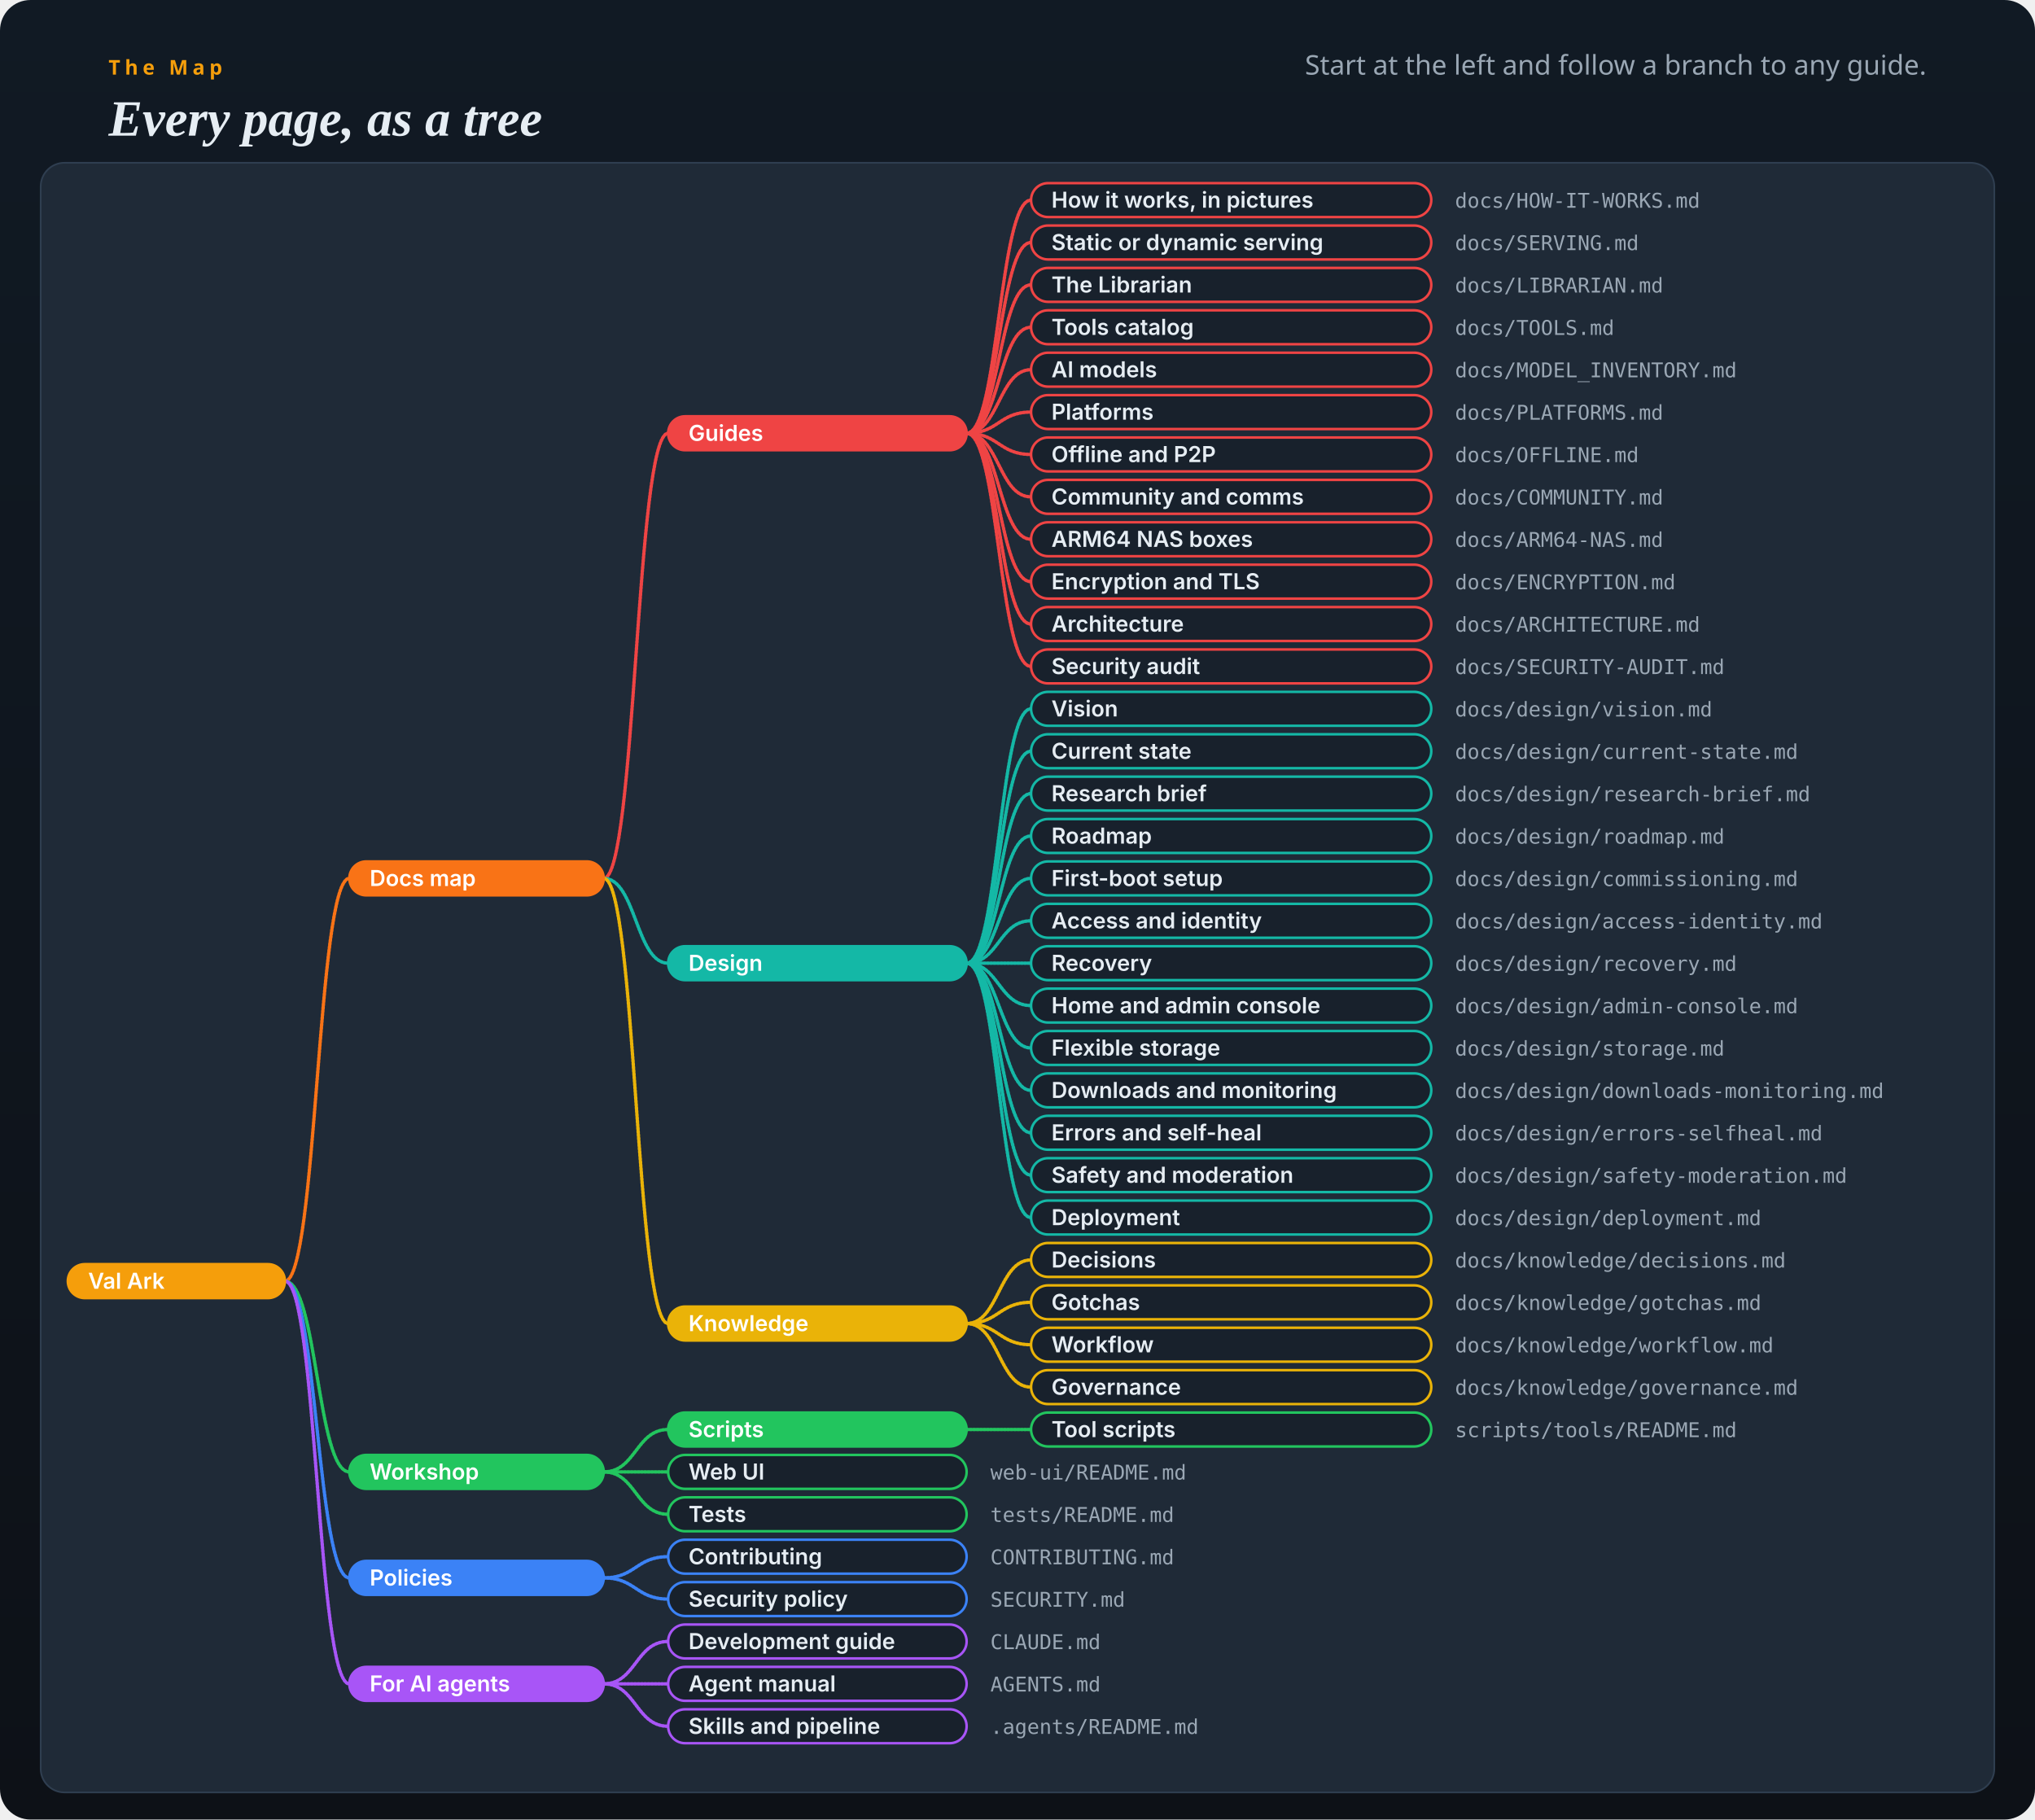
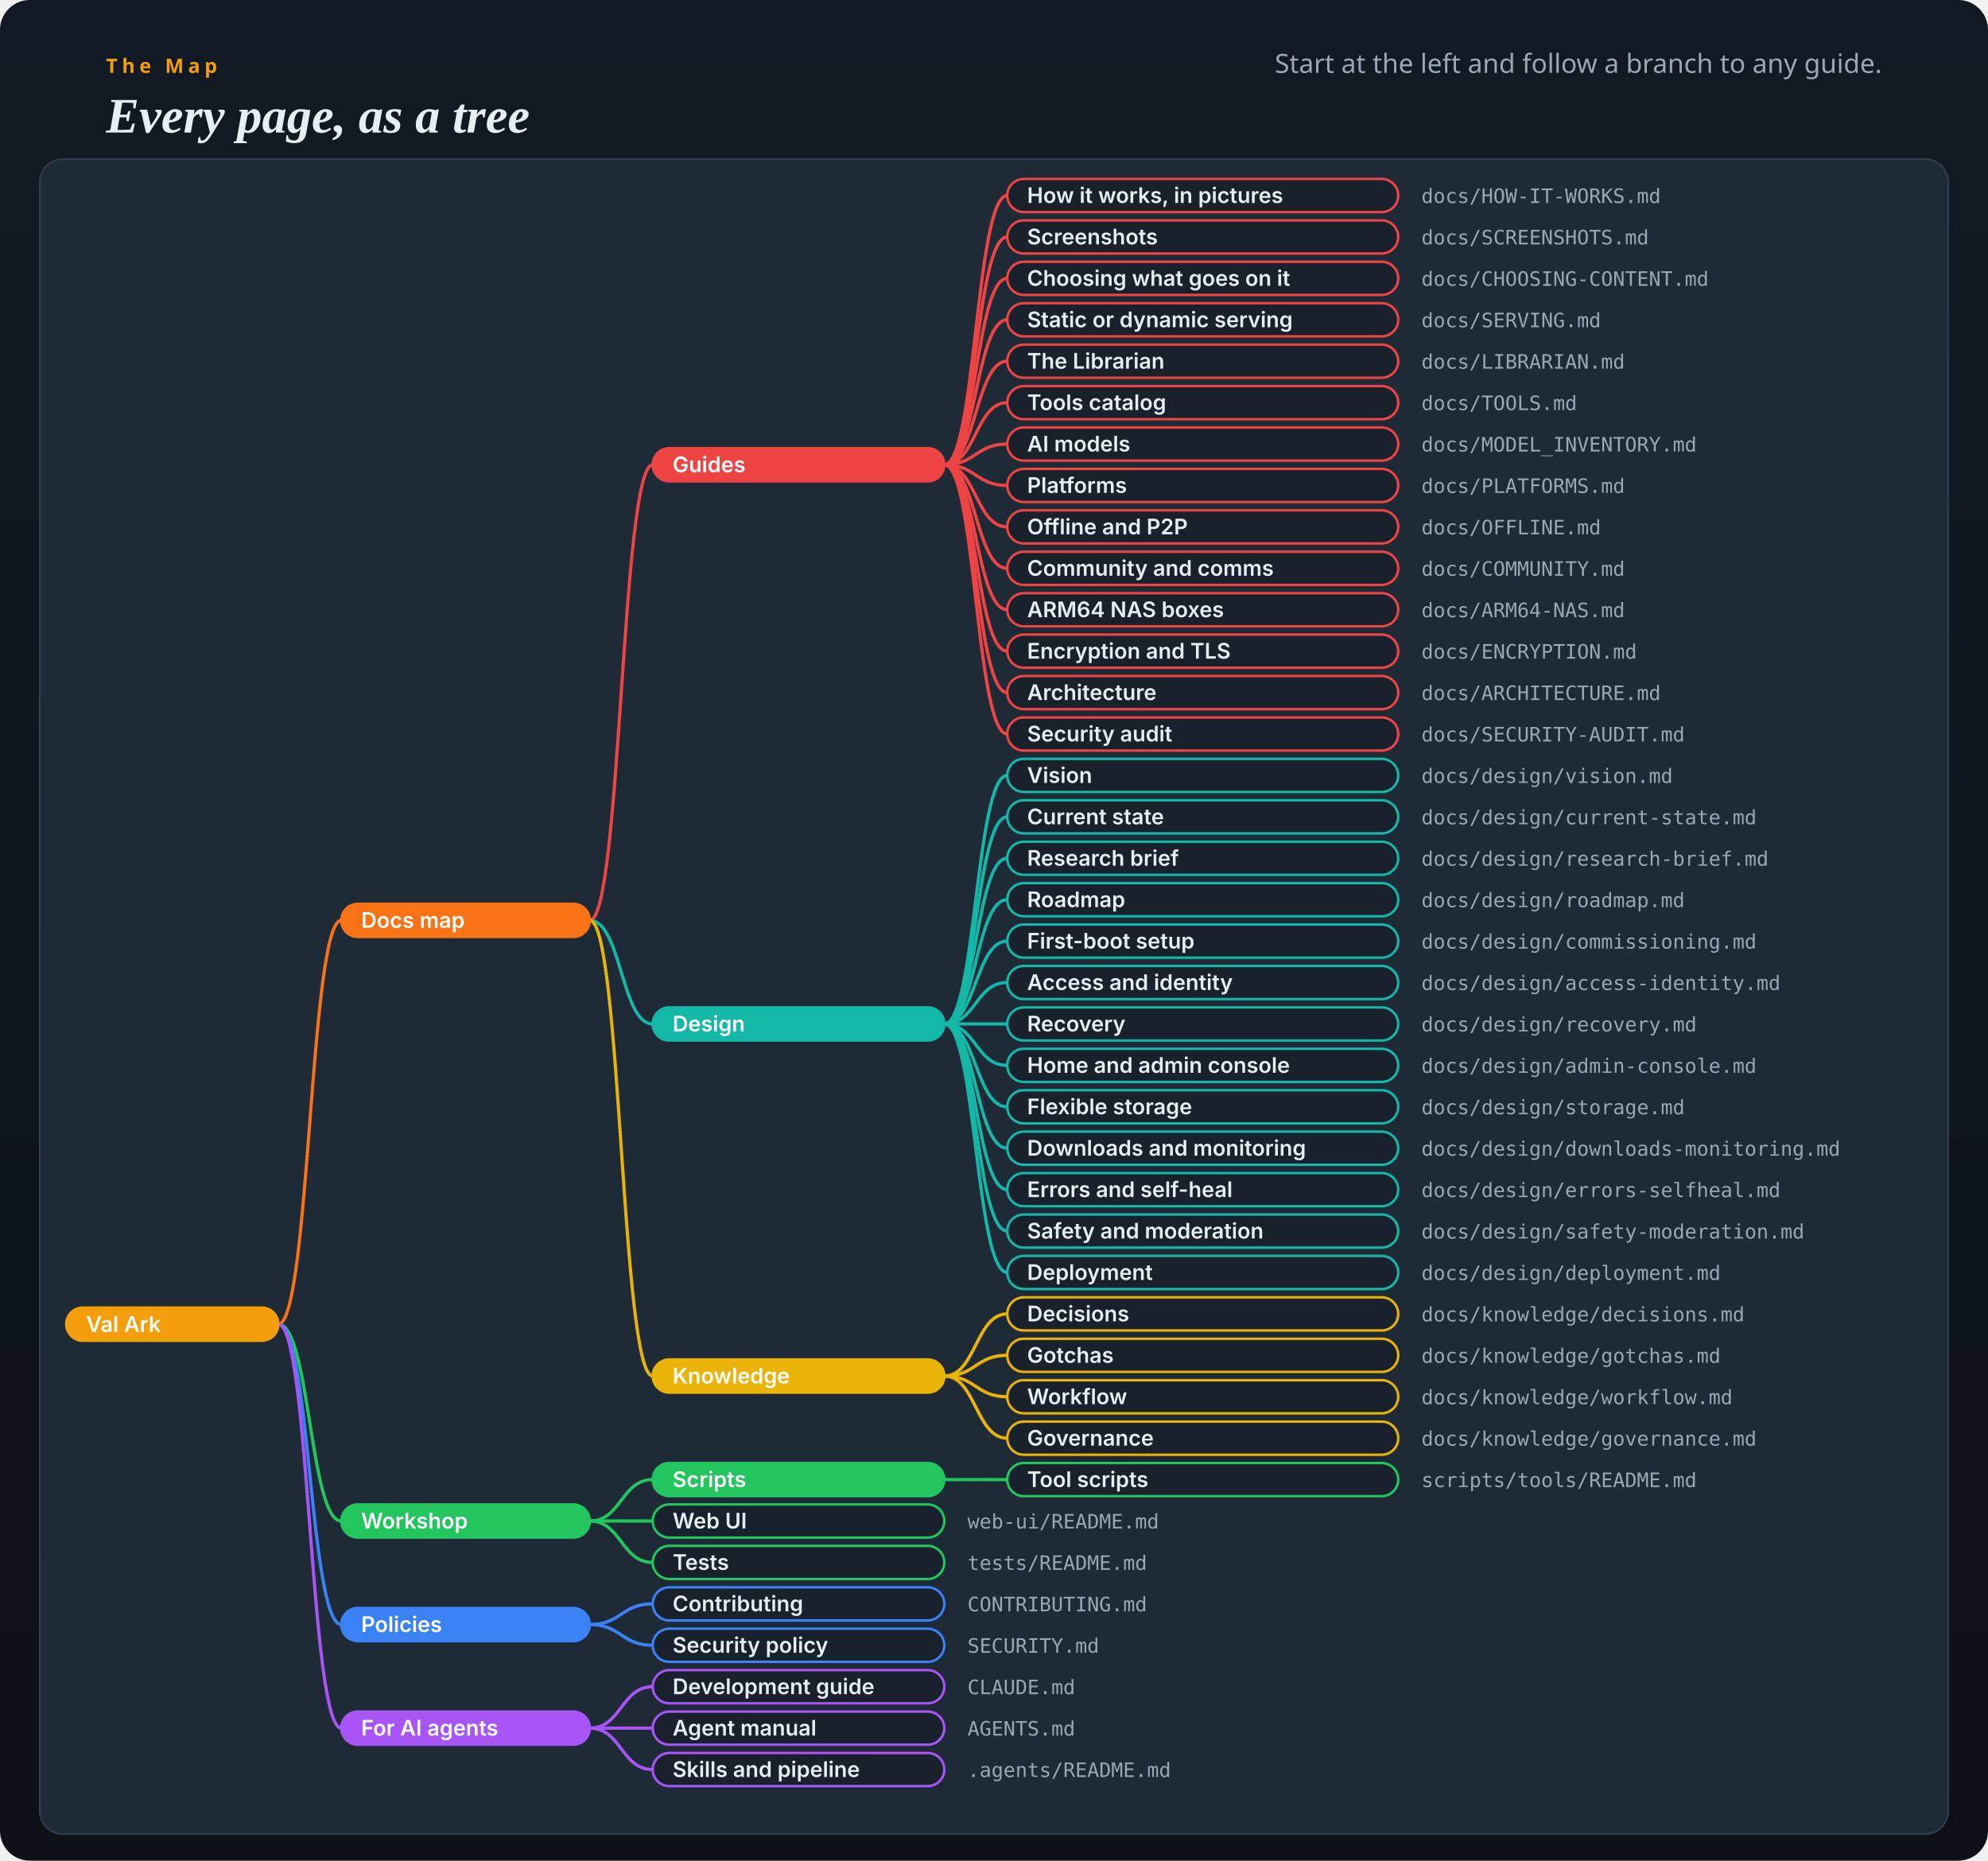
- <svg xmlns="http://www.w3.org/2000/svg" viewBox="0 0 1200 1073" width="1200" height="1073" role="img" aria-label="Val Ark: every page, as a tree">
+ <svg xmlns="http://www.w3.org/2000/svg" viewBox="0 0 1200 1123" width="1200" height="1123" role="img" aria-label="Val Ark: every page, as a tree">
  <defs>
    <linearGradient id="bg" x1="0" y1="0" x2="0" y2="1">
      <stop offset="0" stop-color="#111a24" />
      <stop offset="1" stop-color="#0d1117" />
    </linearGradient>
  </defs>
  <style>
.nd{font:600 13px system-ui,-apple-system,'Segoe UI',sans-serif;fill:#e6edf3}
.pa{font:12px ui-monospace,SFMono-Regular,Menlo,monospace;fill:#9aa7b4}
.ch{font:700 12px system-ui,sans-serif;letter-spacing:.22em;fill:#f59e0b;text-transform:uppercase}
.tt{font:italic 600 30px Georgia,'Times New Roman',serif;fill:#e6edf3}
.st{font:16px system-ui,sans-serif;fill:#9aa7b4}
.br{fill:none;stroke-width:2;stroke-linecap:round;stroke-dasharray:1;animation:draw 0.7s ease-out both}
.pop{transform-box:fill-box;transform-origin:0 50%;animation:pop .55s cubic-bezier(.3,1.4,.5,1) both}
@keyframes draw{from{stroke-dashoffset:1}to{stroke-dashoffset:0}}
@keyframes pop{from{transform:scaleX(.05);opacity:0}to{transform:none;opacity:1}}
@media (prefers-reduced-motion:reduce){*{animation:none!important}}
</style>
-   <rect width="1200" height="1073" rx="18" fill="url(#bg)" />
-   <rect x="24" y="96" width="1152" height="961" rx="14" fill="#1f2a37" stroke="#2f3e50" />
+   <rect width="1200" height="1123" rx="18" fill="url(#bg)" />
+   <rect x="24" y="96" width="1152" height="1011" rx="14" fill="#1f2a37" stroke="#2f3e50" />
  <text x="64" y="44" class="ch">The Map</text>
  <text x="64" y="80" class="tt">Every page, as a tree</text>
  <text x="1136" y="44" class="st" text-anchor="end">Start at the left and follow a branch to any guide.</text>
-   <path d="M570 255.5C589.0 255.5 589.0 118.0 608 118.0" pathLength="1" class="br" stroke="#ef4444" style="animation-delay:1.10s" />
-   <path d="M570 255.5C589.0 255.5 589.0 143.0 608 143.0" pathLength="1" class="br" stroke="#ef4444" style="animation-delay:1.10s" />
-   <path d="M570 255.5C589.0 255.5 589.0 168.0 608 168.0" pathLength="1" class="br" stroke="#ef4444" style="animation-delay:1.10s" />
-   <path d="M570 255.5C589.0 255.5 589.0 193.0 608 193.0" pathLength="1" class="br" stroke="#ef4444" style="animation-delay:1.10s" />
-   <path d="M570 255.5C589.0 255.5 589.0 218.0 608 218.0" pathLength="1" class="br" stroke="#ef4444" style="animation-delay:1.10s" />
-   <path d="M570 255.5C589.0 255.5 589.0 243.0 608 243.0" pathLength="1" class="br" stroke="#ef4444" style="animation-delay:1.10s" />
-   <path d="M570 255.5C589.0 255.5 589.0 268.0 608 268.0" pathLength="1" class="br" stroke="#ef4444" style="animation-delay:1.10s" />
-   <path d="M570 255.5C589.0 255.5 589.0 293.0 608 293.0" pathLength="1" class="br" stroke="#ef4444" style="animation-delay:1.10s" />
-   <path d="M570 255.5C589.0 255.5 589.0 318.0 608 318.0" pathLength="1" class="br" stroke="#ef4444" style="animation-delay:1.10s" />
-   <path d="M570 255.5C589.0 255.5 589.0 343.0 608 343.0" pathLength="1" class="br" stroke="#ef4444" style="animation-delay:1.10s" />
-   <path d="M570 255.5C589.0 255.5 589.0 368.0 608 368.0" pathLength="1" class="br" stroke="#ef4444" style="animation-delay:1.10s" />
-   <path d="M570 255.5C589.0 255.5 589.0 393.0 608 393.0" pathLength="1" class="br" stroke="#ef4444" style="animation-delay:1.10s" />
-   <path d="M570 568.0C589.0 568.0 589.0 418.0 608 418.0" pathLength="1" class="br" stroke="#14b8a6" style="animation-delay:1.10s" />
-   <path d="M570 568.0C589.0 568.0 589.0 443.0 608 443.0" pathLength="1" class="br" stroke="#14b8a6" style="animation-delay:1.10s" />
-   <path d="M570 568.0C589.0 568.0 589.0 468.0 608 468.0" pathLength="1" class="br" stroke="#14b8a6" style="animation-delay:1.10s" />
-   <path d="M570 568.0C589.0 568.0 589.0 493.0 608 493.0" pathLength="1" class="br" stroke="#14b8a6" style="animation-delay:1.10s" />
-   <path d="M570 568.0C589.0 568.0 589.0 518.0 608 518.0" pathLength="1" class="br" stroke="#14b8a6" style="animation-delay:1.10s" />
-   <path d="M570 568.0C589.0 568.0 589.0 543.0 608 543.0" pathLength="1" class="br" stroke="#14b8a6" style="animation-delay:1.10s" />
-   <path d="M570 568.0C589.0 568.0 589.0 568.0 608 568.0" pathLength="1" class="br" stroke="#14b8a6" style="animation-delay:1.10s" />
-   <path d="M570 568.0C589.0 568.0 589.0 593.0 608 593.0" pathLength="1" class="br" stroke="#14b8a6" style="animation-delay:1.10s" />
-   <path d="M570 568.0C589.0 568.0 589.0 618.0 608 618.0" pathLength="1" class="br" stroke="#14b8a6" style="animation-delay:1.10s" />
-   <path d="M570 568.0C589.0 568.0 589.0 643.0 608 643.0" pathLength="1" class="br" stroke="#14b8a6" style="animation-delay:1.10s" />
-   <path d="M570 568.0C589.0 568.0 589.0 668.0 608 668.0" pathLength="1" class="br" stroke="#14b8a6" style="animation-delay:1.10s" />
-   <path d="M570 568.0C589.0 568.0 589.0 693.0 608 693.0" pathLength="1" class="br" stroke="#14b8a6" style="animation-delay:1.10s" />
-   <path d="M570 568.0C589.0 568.0 589.0 718.0 608 718.0" pathLength="1" class="br" stroke="#14b8a6" style="animation-delay:1.10s" />
-   <path d="M570 780.5C589.0 780.5 589.0 743.0 608 743.0" pathLength="1" class="br" stroke="#eab308" style="animation-delay:1.10s" />
-   <path d="M570 780.5C589.0 780.5 589.0 768.0 608 768.0" pathLength="1" class="br" stroke="#eab308" style="animation-delay:1.10s" />
-   <path d="M570 780.5C589.0 780.5 589.0 793.0 608 793.0" pathLength="1" class="br" stroke="#eab308" style="animation-delay:1.10s" />
-   <path d="M570 780.5C589.0 780.5 589.0 818.0 608 818.0" pathLength="1" class="br" stroke="#eab308" style="animation-delay:1.10s" />
-   <path d="M356 518.0C375.0 518.0 375.0 255.5 394 255.5" pathLength="1" class="br" stroke="#ef4444" style="animation-delay:0.65s" />
-   <path d="M356 518.0C375.0 518.0 375.0 568.0 394 568.0" pathLength="1" class="br" stroke="#14b8a6" style="animation-delay:0.65s" />
-   <path d="M356 518.0C375.0 518.0 375.0 780.5 394 780.5" pathLength="1" class="br" stroke="#eab308" style="animation-delay:0.65s" />
-   <path d="M570 843.0C589.0 843.0 589.0 843.0 608 843.0" pathLength="1" class="br" stroke="#22c55e" style="animation-delay:1.10s" />
-   <path d="M356 868.0C375.0 868.0 375.0 843.0 394 843.0" pathLength="1" class="br" stroke="#22c55e" style="animation-delay:0.65s" />
-   <path d="M356 868.0C375.0 868.0 375.0 868.0 394 868.0" pathLength="1" class="br" stroke="#22c55e" style="animation-delay:0.65s" />
-   <path d="M356 868.0C375.0 868.0 375.0 893.0 394 893.0" pathLength="1" class="br" stroke="#22c55e" style="animation-delay:0.65s" />
-   <path d="M356 930.5C375.0 930.5 375.0 918.0 394 918.0" pathLength="1" class="br" stroke="#3b82f6" style="animation-delay:0.65s" />
-   <path d="M356 930.5C375.0 930.5 375.0 943.0 394 943.0" pathLength="1" class="br" stroke="#3b82f6" style="animation-delay:0.65s" />
-   <path d="M356 993.0C375.0 993.0 375.0 968.0 394 968.0" pathLength="1" class="br" stroke="#a855f7" style="animation-delay:0.65s" />
-   <path d="M356 993.0C375.0 993.0 375.0 993.0 394 993.0" pathLength="1" class="br" stroke="#a855f7" style="animation-delay:0.65s" />
-   <path d="M356 993.0C375.0 993.0 375.0 1018.0 394 1018.0" pathLength="1" class="br" stroke="#a855f7" style="animation-delay:0.65s" />
-   <path d="M168 755.5C187.0 755.5 187.0 518.0 206 518.0" pathLength="1" class="br" stroke="#f97316" style="animation-delay:0.20s" />
-   <path d="M168 755.5C187.0 755.5 187.0 868.0 206 868.0" pathLength="1" class="br" stroke="#22c55e" style="animation-delay:0.20s" />
-   <path d="M168 755.5C187.0 755.5 187.0 930.5 206 930.5" pathLength="1" class="br" stroke="#3b82f6" style="animation-delay:0.20s" />
-   <path d="M168 755.5C187.0 755.5 187.0 993.0 206 993.0" pathLength="1" class="br" stroke="#a855f7" style="animation-delay:0.20s" />
+   <path d="M570 280.5C589.0 280.5 589.0 118.0 608 118.0" pathLength="1" class="br" stroke="#ef4444" style="animation-delay:1.10s" />
+   <path d="M570 280.5C589.0 280.5 589.0 143.0 608 143.0" pathLength="1" class="br" stroke="#ef4444" style="animation-delay:1.10s" />
+   <path d="M570 280.5C589.0 280.5 589.0 168.0 608 168.0" pathLength="1" class="br" stroke="#ef4444" style="animation-delay:1.10s" />
+   <path d="M570 280.5C589.0 280.5 589.0 193.0 608 193.0" pathLength="1" class="br" stroke="#ef4444" style="animation-delay:1.10s" />
+   <path d="M570 280.5C589.0 280.5 589.0 218.0 608 218.0" pathLength="1" class="br" stroke="#ef4444" style="animation-delay:1.10s" />
+   <path d="M570 280.5C589.0 280.5 589.0 243.0 608 243.0" pathLength="1" class="br" stroke="#ef4444" style="animation-delay:1.10s" />
+   <path d="M570 280.5C589.0 280.5 589.0 268.0 608 268.0" pathLength="1" class="br" stroke="#ef4444" style="animation-delay:1.10s" />
+   <path d="M570 280.5C589.0 280.5 589.0 293.0 608 293.0" pathLength="1" class="br" stroke="#ef4444" style="animation-delay:1.10s" />
+   <path d="M570 280.5C589.0 280.5 589.0 318.0 608 318.0" pathLength="1" class="br" stroke="#ef4444" style="animation-delay:1.10s" />
+   <path d="M570 280.5C589.0 280.5 589.0 343.0 608 343.0" pathLength="1" class="br" stroke="#ef4444" style="animation-delay:1.10s" />
+   <path d="M570 280.5C589.0 280.5 589.0 368.0 608 368.0" pathLength="1" class="br" stroke="#ef4444" style="animation-delay:1.10s" />
+   <path d="M570 280.5C589.0 280.5 589.0 393.0 608 393.0" pathLength="1" class="br" stroke="#ef4444" style="animation-delay:1.10s" />
+   <path d="M570 280.5C589.0 280.5 589.0 418.0 608 418.0" pathLength="1" class="br" stroke="#ef4444" style="animation-delay:1.10s" />
+   <path d="M570 280.5C589.0 280.5 589.0 443.0 608 443.0" pathLength="1" class="br" stroke="#ef4444" style="animation-delay:1.10s" />
+   <path d="M570 618.0C589.0 618.0 589.0 468.0 608 468.0" pathLength="1" class="br" stroke="#14b8a6" style="animation-delay:1.10s" />
+   <path d="M570 618.0C589.0 618.0 589.0 493.0 608 493.0" pathLength="1" class="br" stroke="#14b8a6" style="animation-delay:1.10s" />
+   <path d="M570 618.0C589.0 618.0 589.0 518.0 608 518.0" pathLength="1" class="br" stroke="#14b8a6" style="animation-delay:1.10s" />
+   <path d="M570 618.0C589.0 618.0 589.0 543.0 608 543.0" pathLength="1" class="br" stroke="#14b8a6" style="animation-delay:1.10s" />
+   <path d="M570 618.0C589.0 618.0 589.0 568.0 608 568.0" pathLength="1" class="br" stroke="#14b8a6" style="animation-delay:1.10s" />
+   <path d="M570 618.0C589.0 618.0 589.0 593.0 608 593.0" pathLength="1" class="br" stroke="#14b8a6" style="animation-delay:1.10s" />
+   <path d="M570 618.0C589.0 618.0 589.0 618.0 608 618.0" pathLength="1" class="br" stroke="#14b8a6" style="animation-delay:1.10s" />
+   <path d="M570 618.0C589.0 618.0 589.0 643.0 608 643.0" pathLength="1" class="br" stroke="#14b8a6" style="animation-delay:1.10s" />
+   <path d="M570 618.0C589.0 618.0 589.0 668.0 608 668.0" pathLength="1" class="br" stroke="#14b8a6" style="animation-delay:1.10s" />
+   <path d="M570 618.0C589.0 618.0 589.0 693.0 608 693.0" pathLength="1" class="br" stroke="#14b8a6" style="animation-delay:1.10s" />
+   <path d="M570 618.0C589.0 618.0 589.0 718.0 608 718.0" pathLength="1" class="br" stroke="#14b8a6" style="animation-delay:1.10s" />
+   <path d="M570 618.0C589.0 618.0 589.0 743.0 608 743.0" pathLength="1" class="br" stroke="#14b8a6" style="animation-delay:1.10s" />
+   <path d="M570 618.0C589.0 618.0 589.0 768.0 608 768.0" pathLength="1" class="br" stroke="#14b8a6" style="animation-delay:1.10s" />
+   <path d="M570 830.5C589.0 830.5 589.0 793.0 608 793.0" pathLength="1" class="br" stroke="#eab308" style="animation-delay:1.10s" />
+   <path d="M570 830.5C589.0 830.5 589.0 818.0 608 818.0" pathLength="1" class="br" stroke="#eab308" style="animation-delay:1.10s" />
+   <path d="M570 830.5C589.0 830.5 589.0 843.0 608 843.0" pathLength="1" class="br" stroke="#eab308" style="animation-delay:1.10s" />
+   <path d="M570 830.5C589.0 830.5 589.0 868.0 608 868.0" pathLength="1" class="br" stroke="#eab308" style="animation-delay:1.10s" />
+   <path d="M356 555.5C375.0 555.5 375.0 280.5 394 280.5" pathLength="1" class="br" stroke="#ef4444" style="animation-delay:0.65s" />
+   <path d="M356 555.5C375.0 555.5 375.0 618.0 394 618.0" pathLength="1" class="br" stroke="#14b8a6" style="animation-delay:0.65s" />
+   <path d="M356 555.5C375.0 555.5 375.0 830.5 394 830.5" pathLength="1" class="br" stroke="#eab308" style="animation-delay:0.65s" />
+   <path d="M570 893.0C589.0 893.0 589.0 893.0 608 893.0" pathLength="1" class="br" stroke="#22c55e" style="animation-delay:1.10s" />
+   <path d="M356 918.0C375.0 918.0 375.0 893.0 394 893.0" pathLength="1" class="br" stroke="#22c55e" style="animation-delay:0.65s" />
+   <path d="M356 918.0C375.0 918.0 375.0 918.0 394 918.0" pathLength="1" class="br" stroke="#22c55e" style="animation-delay:0.65s" />
+   <path d="M356 918.0C375.0 918.0 375.0 943.0 394 943.0" pathLength="1" class="br" stroke="#22c55e" style="animation-delay:0.65s" />
+   <path d="M356 980.5C375.0 980.5 375.0 968.0 394 968.0" pathLength="1" class="br" stroke="#3b82f6" style="animation-delay:0.65s" />
+   <path d="M356 980.5C375.0 980.5 375.0 993.0 394 993.0" pathLength="1" class="br" stroke="#3b82f6" style="animation-delay:0.65s" />
+   <path d="M356 1043.0C375.0 1043.0 375.0 1018.0 394 1018.0" pathLength="1" class="br" stroke="#a855f7" style="animation-delay:0.65s" />
+   <path d="M356 1043.0C375.0 1043.0 375.0 1043.0 394 1043.0" pathLength="1" class="br" stroke="#a855f7" style="animation-delay:0.65s" />
+   <path d="M356 1043.0C375.0 1043.0 375.0 1068.0 394 1068.0" pathLength="1" class="br" stroke="#a855f7" style="animation-delay:0.65s" />
+   <path d="M168 799.2C187.0 799.2 187.0 555.5 206 555.5" pathLength="1" class="br" stroke="#f97316" style="animation-delay:0.20s" />
+   <path d="M168 799.2C187.0 799.2 187.0 918.0 206 918.0" pathLength="1" class="br" stroke="#22c55e" style="animation-delay:0.20s" />
+   <path d="M168 799.2C187.0 799.2 187.0 980.5 206 980.5" pathLength="1" class="br" stroke="#3b82f6" style="animation-delay:0.20s" />
+   <path d="M168 799.2C187.0 799.2 187.0 1043.0 206 1043.0" pathLength="1" class="br" stroke="#a855f7" style="animation-delay:0.20s" />
  <g class="pop" style="animation-delay:0.31s">
-     <rect x="40" y="745.5" width="128" height="20" rx="10" fill="#f59e0b" stroke="#f59e0b" stroke-width="1.5" />
-     <text x="52" y="760.0" class="nd" style="fill:#fff">Val Ark</text>
-   </g>
-   <g class="pop" style="animation-delay:0.69s">
-     <rect x="206" y="508.0" width="150" height="20" rx="10" fill="#f97316" stroke="#f97316" stroke-width="1.5" />
-     <text x="218" y="522.5" class="nd" style="fill:#fff">Docs map</text>
-   </g>
-   <g class="pop" style="animation-delay:0.79s">
-     <rect x="206" y="858.0" width="150" height="20" rx="10" fill="#22c55e" stroke="#22c55e" stroke-width="1.5" />
-     <text x="218" y="872.5" class="nd" style="fill:#fff">Workshop</text>
+     <rect x="40" y="789.2" width="128" height="20" rx="10" fill="#f59e0b" stroke="#f59e0b" stroke-width="1.5" />
+     <text x="52" y="803.8" class="nd" style="fill:#fff">Val Ark</text>
+   </g>
+   <g class="pop" style="animation-delay:0.70s">
+     <rect x="206" y="545.5" width="150" height="20" rx="10" fill="#f97316" stroke="#f97316" stroke-width="1.5" />
+     <text x="218" y="560.0" class="nd" style="fill:#fff">Docs map</text>
+   </g>
+   <g class="pop" style="animation-delay:0.80s">
+     <rect x="206" y="908.0" width="150" height="20" rx="10" fill="#22c55e" stroke="#22c55e" stroke-width="1.5" />
+     <text x="218" y="922.5" class="nd" style="fill:#fff">Workshop</text>
  </g>
  <g class="pop" style="animation-delay:0.81s">
-     <rect x="206" y="920.5" width="150" height="20" rx="10" fill="#3b82f6" stroke="#3b82f6" stroke-width="1.5" />
-     <text x="218" y="935.0" class="nd" style="fill:#fff">Policies</text>
+     <rect x="206" y="970.5" width="150" height="20" rx="10" fill="#3b82f6" stroke="#3b82f6" stroke-width="1.5" />
+     <text x="218" y="985.0" class="nd" style="fill:#fff">Policies</text>
  </g>
  <g class="pop" style="animation-delay:0.83s">
-     <rect x="206" y="983.0" width="150" height="20" rx="10" fill="#a855f7" stroke="#a855f7" stroke-width="1.5" />
-     <text x="218" y="997.5" class="nd" style="fill:#fff">For AI agents</text>
+     <rect x="206" y="1033.0" width="150" height="20" rx="10" fill="#a855f7" stroke="#a855f7" stroke-width="1.5" />
+     <text x="218" y="1047.5" class="nd" style="fill:#fff">For AI agents</text>
  </g>
  <g class="pop" style="animation-delay:1.07s">
-     <rect x="394" y="245.5" width="176" height="20" rx="10" fill="#ef4444" stroke="#ef4444" stroke-width="1.5" />
-     <text x="406" y="260.0" class="nd" style="fill:#fff">Guides</text>
-   </g>
-   <g class="pop" style="animation-delay:1.16s">
-     <rect x="394" y="558.0" width="176" height="20" rx="10" fill="#14b8a6" stroke="#14b8a6" stroke-width="1.5" />
-     <text x="406" y="572.5" class="nd" style="fill:#fff">Design</text>
+     <rect x="394" y="270.5" width="176" height="20" rx="10" fill="#ef4444" stroke="#ef4444" stroke-width="1.5" />
+     <text x="406" y="285.0" class="nd" style="fill:#fff">Guides</text>
+   </g>
+   <g class="pop" style="animation-delay:1.17s">
+     <rect x="394" y="608.0" width="176" height="20" rx="10" fill="#14b8a6" stroke="#14b8a6" stroke-width="1.5" />
+     <text x="406" y="622.5" class="nd" style="fill:#fff">Design</text>
  </g>
  <g class="pop" style="animation-delay:1.22s">
-     <rect x="394" y="770.5" width="176" height="20" rx="10" fill="#eab308" stroke="#eab308" stroke-width="1.5" />
-     <text x="406" y="785.0" class="nd" style="fill:#fff">Knowledge</text>
+     <rect x="394" y="820.5" width="176" height="20" rx="10" fill="#eab308" stroke="#eab308" stroke-width="1.5" />
+     <text x="406" y="835.0" class="nd" style="fill:#fff">Knowledge</text>
  </g>
  <g class="pop" style="animation-delay:1.24s">
-     <rect x="394" y="833.0" width="176" height="20" rx="10" fill="#22c55e" stroke="#22c55e" stroke-width="1.5" />
-     <text x="406" y="847.5" class="nd" style="fill:#fff">Scripts</text>
-   </g>
-   <g class="pop" style="animation-delay:1.24s">
-     <rect x="394" y="858.0" width="176" height="20" rx="10" fill="#18212c" stroke="#22c55e" stroke-width="1.5" />
-     <text x="406" y="872.5" class="nd" style="fill:#e6edf3">Web UI</text>
-     <text x="584" y="872.5" class="pa">web-ui/README.md</text>
+     <rect x="394" y="883.0" width="176" height="20" rx="10" fill="#22c55e" stroke="#22c55e" stroke-width="1.5" />
+     <text x="406" y="897.5" class="nd" style="fill:#fff">Scripts</text>
  </g>
  <g class="pop" style="animation-delay:1.25s">
-     <rect x="394" y="883.0" width="176" height="20" rx="10" fill="#18212c" stroke="#22c55e" stroke-width="1.5" />
-     <text x="406" y="897.5" class="nd" style="fill:#e6edf3">Tests</text>
-     <text x="584" y="897.5" class="pa">tests/README.md</text>
+     <rect x="394" y="908.0" width="176" height="20" rx="10" fill="#18212c" stroke="#22c55e" stroke-width="1.5" />
+     <text x="406" y="922.5" class="nd" style="fill:#e6edf3">Web UI</text>
+     <text x="584" y="922.5" class="pa">web-ui/README.md</text>
+   </g>
+   <g class="pop" style="animation-delay:1.25s">
+     <rect x="394" y="933.0" width="176" height="20" rx="10" fill="#18212c" stroke="#22c55e" stroke-width="1.5" />
+     <text x="406" y="947.5" class="nd" style="fill:#e6edf3">Tests</text>
+     <text x="584" y="947.5" class="pa">tests/README.md</text>
  </g>
  <g class="pop" style="animation-delay:1.26s">
-     <rect x="394" y="908.0" width="176" height="20" rx="10" fill="#18212c" stroke="#3b82f6" stroke-width="1.5" />
-     <text x="406" y="922.5" class="nd" style="fill:#e6edf3">Contributing</text>
-     <text x="584" y="922.5" class="pa">CONTRIBUTING.md</text>
-   </g>
-   <g class="pop" style="animation-delay:1.26s">
-     <rect x="394" y="933.0" width="176" height="20" rx="10" fill="#18212c" stroke="#3b82f6" stroke-width="1.5" />
-     <text x="406" y="947.5" class="nd" style="fill:#e6edf3">Security policy</text>
-     <text x="584" y="947.5" class="pa">SECURITY.md</text>
+     <rect x="394" y="958.0" width="176" height="20" rx="10" fill="#18212c" stroke="#3b82f6" stroke-width="1.5" />
+     <text x="406" y="972.5" class="nd" style="fill:#e6edf3">Contributing</text>
+     <text x="584" y="972.5" class="pa">CONTRIBUTING.md</text>
  </g>
  <g class="pop" style="animation-delay:1.27s">
-     <rect x="394" y="958.0" width="176" height="20" rx="10" fill="#18212c" stroke="#a855f7" stroke-width="1.5" />
-     <text x="406" y="972.5" class="nd" style="fill:#e6edf3">Development guide</text>
-     <text x="584" y="972.5" class="pa">CLAUDE.md</text>
+     <rect x="394" y="983.0" width="176" height="20" rx="10" fill="#18212c" stroke="#3b82f6" stroke-width="1.5" />
+     <text x="406" y="997.5" class="nd" style="fill:#e6edf3">Security policy</text>
+     <text x="584" y="997.5" class="pa">SECURITY.md</text>
+   </g>
+   <g class="pop" style="animation-delay:1.27s">
+     <rect x="394" y="1008.0" width="176" height="20" rx="10" fill="#18212c" stroke="#a855f7" stroke-width="1.5" />
+     <text x="406" y="1022.5" class="nd" style="fill:#e6edf3">Development guide</text>
+     <text x="584" y="1022.5" class="pa">CLAUDE.md</text>
  </g>
  <g class="pop" style="animation-delay:1.28s">
-     <rect x="394" y="983.0" width="176" height="20" rx="10" fill="#18212c" stroke="#a855f7" stroke-width="1.5" />
-     <text x="406" y="997.5" class="nd" style="fill:#e6edf3">Agent manual</text>
-     <text x="584" y="997.5" class="pa">AGENTS.md</text>
-   </g>
-   <g class="pop" style="animation-delay:1.28s">
-     <rect x="394" y="1008.0" width="176" height="20" rx="10" fill="#18212c" stroke="#a855f7" stroke-width="1.5" />
-     <text x="406" y="1022.5" class="nd" style="fill:#e6edf3">Skills and pipeline</text>
-     <text x="584" y="1022.5" class="pa">.agents/README.md</text>
+     <rect x="394" y="1033.0" width="176" height="20" rx="10" fill="#18212c" stroke="#a855f7" stroke-width="1.5" />
+     <text x="406" y="1047.5" class="nd" style="fill:#e6edf3">Agent manual</text>
+     <text x="584" y="1047.5" class="pa">AGENTS.md</text>
+   </g>
+   <g class="pop" style="animation-delay:1.29s">
+     <rect x="394" y="1058.0" width="176" height="20" rx="10" fill="#18212c" stroke="#a855f7" stroke-width="1.5" />
+     <text x="406" y="1072.5" class="nd" style="fill:#e6edf3">Skills and pipeline</text>
+     <text x="584" y="1072.5" class="pa">.agents/README.md</text>
  </g>
  <g class="pop" style="animation-delay:1.48s">
    <rect x="608" y="108.0" width="236" height="20" rx="10" fill="#18212c" stroke="#ef4444" stroke-width="1.5" />
    <text x="620" y="122.5" class="nd" style="fill:#e6edf3">How it works, in pictures</text>
    <text x="858" y="122.5" class="pa">docs/HOW-IT-WORKS.md</text>
  </g>
  <g class="pop" style="animation-delay:1.49s">
    <rect x="608" y="133.0" width="236" height="20" rx="10" fill="#18212c" stroke="#ef4444" stroke-width="1.5" />
-     <text x="620" y="147.5" class="nd" style="fill:#e6edf3">Static or dynamic serving</text>
-     <text x="858" y="147.5" class="pa">docs/SERVING.md</text>
-   </g>
-   <g class="pop" style="animation-delay:1.50s">
+     <text x="620" y="147.5" class="nd" style="fill:#e6edf3">Screenshots</text>
+     <text x="858" y="147.5" class="pa">docs/SCREENSHOTS.md</text>
+   </g>
+   <g class="pop" style="animation-delay:1.49s">
    <rect x="608" y="158.0" width="236" height="20" rx="10" fill="#18212c" stroke="#ef4444" stroke-width="1.5" />
-     <text x="620" y="172.5" class="nd" style="fill:#e6edf3">The Librarian</text>
-     <text x="858" y="172.5" class="pa">docs/LIBRARIAN.md</text>
+     <text x="620" y="172.5" class="nd" style="fill:#e6edf3">Choosing what goes on it</text>
+     <text x="858" y="172.5" class="pa">docs/CHOOSING-CONTENT.md</text>
  </g>
  <g class="pop" style="animation-delay:1.50s">
    <rect x="608" y="183.0" width="236" height="20" rx="10" fill="#18212c" stroke="#ef4444" stroke-width="1.5" />
-     <text x="620" y="197.5" class="nd" style="fill:#e6edf3">Tools catalog</text>
-     <text x="858" y="197.5" class="pa">docs/TOOLS.md</text>
+     <text x="620" y="197.5" class="nd" style="fill:#e6edf3">Static or dynamic serving</text>
+     <text x="858" y="197.5" class="pa">docs/SERVING.md</text>
  </g>
  <g class="pop" style="animation-delay:1.51s">
    <rect x="608" y="208.0" width="236" height="20" rx="10" fill="#18212c" stroke="#ef4444" stroke-width="1.5" />
-     <text x="620" y="222.5" class="nd" style="fill:#e6edf3">AI models</text>
-     <text x="858" y="222.5" class="pa">docs/MODEL_INVENTORY.md</text>
-   </g>
-   <g class="pop" style="animation-delay:1.52s">
+     <text x="620" y="222.5" class="nd" style="fill:#e6edf3">The Librarian</text>
+     <text x="858" y="222.5" class="pa">docs/LIBRARIAN.md</text>
+   </g>
+   <g class="pop" style="animation-delay:1.51s">
    <rect x="608" y="233.0" width="236" height="20" rx="10" fill="#18212c" stroke="#ef4444" stroke-width="1.5" />
-     <text x="620" y="247.5" class="nd" style="fill:#e6edf3">Platforms</text>
-     <text x="858" y="247.5" class="pa">docs/PLATFORMS.md</text>
+     <text x="620" y="247.5" class="nd" style="fill:#e6edf3">Tools catalog</text>
+     <text x="858" y="247.5" class="pa">docs/TOOLS.md</text>
  </g>
  <g class="pop" style="animation-delay:1.52s">
    <rect x="608" y="258.0" width="236" height="20" rx="10" fill="#18212c" stroke="#ef4444" stroke-width="1.5" />
-     <text x="620" y="272.5" class="nd" style="fill:#e6edf3">Offline and P2P</text>
-     <text x="858" y="272.5" class="pa">docs/OFFLINE.md</text>
+     <text x="620" y="272.5" class="nd" style="fill:#e6edf3">AI models</text>
+     <text x="858" y="272.5" class="pa">docs/MODEL_INVENTORY.md</text>
  </g>
  <g class="pop" style="animation-delay:1.53s">
    <rect x="608" y="283.0" width="236" height="20" rx="10" fill="#18212c" stroke="#ef4444" stroke-width="1.5" />
-     <text x="620" y="297.5" class="nd" style="fill:#e6edf3">Community and comms</text>
-     <text x="858" y="297.5" class="pa">docs/COMMUNITY.md</text>
+     <text x="620" y="297.5" class="nd" style="fill:#e6edf3">Platforms</text>
+     <text x="858" y="297.5" class="pa">docs/PLATFORMS.md</text>
+   </g>
+   <g class="pop" style="animation-delay:1.53s">
+     <rect x="608" y="308.0" width="236" height="20" rx="10" fill="#18212c" stroke="#ef4444" stroke-width="1.5" />
+     <text x="620" y="322.5" class="nd" style="fill:#e6edf3">Offline and P2P</text>
+     <text x="858" y="322.5" class="pa">docs/OFFLINE.md</text>
  </g>
  <g class="pop" style="animation-delay:1.54s">
-     <rect x="608" y="308.0" width="236" height="20" rx="10" fill="#18212c" stroke="#ef4444" stroke-width="1.5" />
-     <text x="620" y="322.5" class="nd" style="fill:#e6edf3">ARM64 NAS boxes</text>
-     <text x="858" y="322.5" class="pa">docs/ARM64-NAS.md</text>
-   </g>
-   <g class="pop" style="animation-delay:1.55s">
    <rect x="608" y="333.0" width="236" height="20" rx="10" fill="#18212c" stroke="#ef4444" stroke-width="1.5" />
-     <text x="620" y="347.5" class="nd" style="fill:#e6edf3">Encryption and TLS</text>
-     <text x="858" y="347.5" class="pa">docs/ENCRYPTION.md</text>
+     <text x="620" y="347.5" class="nd" style="fill:#e6edf3">Community and comms</text>
+     <text x="858" y="347.5" class="pa">docs/COMMUNITY.md</text>
  </g>
  <g class="pop" style="animation-delay:1.55s">
    <rect x="608" y="358.0" width="236" height="20" rx="10" fill="#18212c" stroke="#ef4444" stroke-width="1.5" />
-     <text x="620" y="372.5" class="nd" style="fill:#e6edf3">Architecture</text>
-     <text x="858" y="372.5" class="pa">docs/ARCHITECTURE.md</text>
+     <text x="620" y="372.5" class="nd" style="fill:#e6edf3">ARM64 NAS boxes</text>
+     <text x="858" y="372.5" class="pa">docs/ARM64-NAS.md</text>
+   </g>
+   <g class="pop" style="animation-delay:1.55s">
+     <rect x="608" y="383.0" width="236" height="20" rx="10" fill="#18212c" stroke="#ef4444" stroke-width="1.5" />
+     <text x="620" y="397.5" class="nd" style="fill:#e6edf3">Encryption and TLS</text>
+     <text x="858" y="397.5" class="pa">docs/ENCRYPTION.md</text>
  </g>
  <g class="pop" style="animation-delay:1.56s">
-     <rect x="608" y="383.0" width="236" height="20" rx="10" fill="#18212c" stroke="#ef4444" stroke-width="1.5" />
-     <text x="620" y="397.5" class="nd" style="fill:#e6edf3">Security audit</text>
-     <text x="858" y="397.5" class="pa">docs/SECURITY-AUDIT.md</text>
+     <rect x="608" y="408.0" width="236" height="20" rx="10" fill="#18212c" stroke="#ef4444" stroke-width="1.5" />
+     <text x="620" y="422.5" class="nd" style="fill:#e6edf3">Architecture</text>
+     <text x="858" y="422.5" class="pa">docs/ARCHITECTURE.md</text>
  </g>
  <g class="pop" style="animation-delay:1.57s">
-     <rect x="608" y="408.0" width="236" height="20" rx="10" fill="#18212c" stroke="#14b8a6" stroke-width="1.5" />
-     <text x="620" y="422.5" class="nd" style="fill:#e6edf3">Vision</text>
-     <text x="858" y="422.5" class="pa">docs/design/vision.md</text>
-   </g>
-   <g class="pop" style="animation-delay:1.57s">
-     <rect x="608" y="433.0" width="236" height="20" rx="10" fill="#18212c" stroke="#14b8a6" stroke-width="1.5" />
-     <text x="620" y="447.5" class="nd" style="fill:#e6edf3">Current state</text>
-     <text x="858" y="447.5" class="pa">docs/design/current-state.md</text>
+     <rect x="608" y="433.0" width="236" height="20" rx="10" fill="#18212c" stroke="#ef4444" stroke-width="1.5" />
+     <text x="620" y="447.5" class="nd" style="fill:#e6edf3">Security audit</text>
+     <text x="858" y="447.5" class="pa">docs/SECURITY-AUDIT.md</text>
  </g>
  <g class="pop" style="animation-delay:1.58s">
    <rect x="608" y="458.0" width="236" height="20" rx="10" fill="#18212c" stroke="#14b8a6" stroke-width="1.5" />
-     <text x="620" y="472.5" class="nd" style="fill:#e6edf3">Research brief</text>
-     <text x="858" y="472.5" class="pa">docs/design/research-brief.md</text>
-   </g>
-   <g class="pop" style="animation-delay:1.59s">
+     <text x="620" y="472.5" class="nd" style="fill:#e6edf3">Vision</text>
+     <text x="858" y="472.5" class="pa">docs/design/vision.md</text>
+   </g>
+   <g class="pop" style="animation-delay:1.58s">
    <rect x="608" y="483.0" width="236" height="20" rx="10" fill="#18212c" stroke="#14b8a6" stroke-width="1.5" />
-     <text x="620" y="497.5" class="nd" style="fill:#e6edf3">Roadmap</text>
-     <text x="858" y="497.5" class="pa">docs/design/roadmap.md</text>
+     <text x="620" y="497.5" class="nd" style="fill:#e6edf3">Current state</text>
+     <text x="858" y="497.5" class="pa">docs/design/current-state.md</text>
  </g>
  <g class="pop" style="animation-delay:1.59s">
    <rect x="608" y="508.0" width="236" height="20" rx="10" fill="#18212c" stroke="#14b8a6" stroke-width="1.5" />
-     <text x="620" y="522.5" class="nd" style="fill:#e6edf3">First-boot setup</text>
-     <text x="858" y="522.5" class="pa">docs/design/commissioning.md</text>
+     <text x="620" y="522.5" class="nd" style="fill:#e6edf3">Research brief</text>
+     <text x="858" y="522.5" class="pa">docs/design/research-brief.md</text>
  </g>
  <g class="pop" style="animation-delay:1.60s">
    <rect x="608" y="533.0" width="236" height="20" rx="10" fill="#18212c" stroke="#14b8a6" stroke-width="1.5" />
-     <text x="620" y="547.5" class="nd" style="fill:#e6edf3">Access and identity</text>
-     <text x="858" y="547.5" class="pa">docs/design/access-identity.md</text>
+     <text x="620" y="547.5" class="nd" style="fill:#e6edf3">Roadmap</text>
+     <text x="858" y="547.5" class="pa">docs/design/roadmap.md</text>
+   </g>
+   <g class="pop" style="animation-delay:1.60s">
+     <rect x="608" y="558.0" width="236" height="20" rx="10" fill="#18212c" stroke="#14b8a6" stroke-width="1.5" />
+     <text x="620" y="572.5" class="nd" style="fill:#e6edf3">First-boot setup</text>
+     <text x="858" y="572.5" class="pa">docs/design/commissioning.md</text>
  </g>
  <g class="pop" style="animation-delay:1.61s">
-     <rect x="608" y="558.0" width="236" height="20" rx="10" fill="#18212c" stroke="#14b8a6" stroke-width="1.5" />
-     <text x="620" y="572.5" class="nd" style="fill:#e6edf3">Recovery</text>
-     <text x="858" y="572.5" class="pa">docs/design/recovery.md</text>
-   </g>
-   <g class="pop" style="animation-delay:1.62s">
    <rect x="608" y="583.0" width="236" height="20" rx="10" fill="#18212c" stroke="#14b8a6" stroke-width="1.5" />
-     <text x="620" y="597.5" class="nd" style="fill:#e6edf3">Home and admin console</text>
-     <text x="858" y="597.5" class="pa">docs/design/admin-console.md</text>
+     <text x="620" y="597.5" class="nd" style="fill:#e6edf3">Access and identity</text>
+     <text x="858" y="597.5" class="pa">docs/design/access-identity.md</text>
  </g>
  <g class="pop" style="animation-delay:1.62s">
    <rect x="608" y="608.0" width="236" height="20" rx="10" fill="#18212c" stroke="#14b8a6" stroke-width="1.5" />
-     <text x="620" y="622.5" class="nd" style="fill:#e6edf3">Flexible storage</text>
-     <text x="858" y="622.5" class="pa">docs/design/storage.md</text>
+     <text x="620" y="622.5" class="nd" style="fill:#e6edf3">Recovery</text>
+     <text x="858" y="622.5" class="pa">docs/design/recovery.md</text>
+   </g>
+   <g class="pop" style="animation-delay:1.62s">
+     <rect x="608" y="633.0" width="236" height="20" rx="10" fill="#18212c" stroke="#14b8a6" stroke-width="1.5" />
+     <text x="620" y="647.5" class="nd" style="fill:#e6edf3">Home and admin console</text>
+     <text x="858" y="647.5" class="pa">docs/design/admin-console.md</text>
  </g>
  <g class="pop" style="animation-delay:1.63s">
-     <rect x="608" y="633.0" width="236" height="20" rx="10" fill="#18212c" stroke="#14b8a6" stroke-width="1.5" />
-     <text x="620" y="647.5" class="nd" style="fill:#e6edf3">Downloads and monitoring</text>
-     <text x="858" y="647.5" class="pa">docs/design/downloads-monitoring.md</text>
-   </g>
-   <g class="pop" style="animation-delay:1.64s">
    <rect x="608" y="658.0" width="236" height="20" rx="10" fill="#18212c" stroke="#14b8a6" stroke-width="1.5" />
-     <text x="620" y="672.5" class="nd" style="fill:#e6edf3">Errors and self-heal</text>
-     <text x="858" y="672.5" class="pa">docs/design/errors-selfheal.md</text>
+     <text x="620" y="672.5" class="nd" style="fill:#e6edf3">Flexible storage</text>
+     <text x="858" y="672.5" class="pa">docs/design/storage.md</text>
  </g>
  <g class="pop" style="animation-delay:1.64s">
    <rect x="608" y="683.0" width="236" height="20" rx="10" fill="#18212c" stroke="#14b8a6" stroke-width="1.5" />
-     <text x="620" y="697.5" class="nd" style="fill:#e6edf3">Safety and moderation</text>
-     <text x="858" y="697.5" class="pa">docs/design/safety-moderation.md</text>
+     <text x="620" y="697.5" class="nd" style="fill:#e6edf3">Downloads and monitoring</text>
+     <text x="858" y="697.5" class="pa">docs/design/downloads-monitoring.md</text>
+   </g>
+   <g class="pop" style="animation-delay:1.64s">
+     <rect x="608" y="708.0" width="236" height="20" rx="10" fill="#18212c" stroke="#14b8a6" stroke-width="1.5" />
+     <text x="620" y="722.5" class="nd" style="fill:#e6edf3">Errors and self-heal</text>
+     <text x="858" y="722.5" class="pa">docs/design/errors-selfheal.md</text>
  </g>
  <g class="pop" style="animation-delay:1.65s">
-     <rect x="608" y="708.0" width="236" height="20" rx="10" fill="#18212c" stroke="#14b8a6" stroke-width="1.5" />
-     <text x="620" y="722.5" class="nd" style="fill:#e6edf3">Deployment</text>
-     <text x="858" y="722.5" class="pa">docs/design/deployment.md</text>
+     <rect x="608" y="733.0" width="236" height="20" rx="10" fill="#18212c" stroke="#14b8a6" stroke-width="1.5" />
+     <text x="620" y="747.5" class="nd" style="fill:#e6edf3">Safety and moderation</text>
+     <text x="858" y="747.5" class="pa">docs/design/safety-moderation.md</text>
  </g>
  <g class="pop" style="animation-delay:1.66s">
-     <rect x="608" y="733.0" width="236" height="20" rx="10" fill="#18212c" stroke="#eab308" stroke-width="1.5" />
-     <text x="620" y="747.5" class="nd" style="fill:#e6edf3">Decisions</text>
-     <text x="858" y="747.5" class="pa">docs/knowledge/decisions.md</text>
+     <rect x="608" y="758.0" width="236" height="20" rx="10" fill="#18212c" stroke="#14b8a6" stroke-width="1.5" />
+     <text x="620" y="772.5" class="nd" style="fill:#e6edf3">Deployment</text>
+     <text x="858" y="772.5" class="pa">docs/design/deployment.md</text>
  </g>
  <g class="pop" style="animation-delay:1.66s">
-     <rect x="608" y="758.0" width="236" height="20" rx="10" fill="#18212c" stroke="#eab308" stroke-width="1.5" />
-     <text x="620" y="772.5" class="nd" style="fill:#e6edf3">Gotchas</text>
-     <text x="858" y="772.5" class="pa">docs/knowledge/gotchas.md</text>
+     <rect x="608" y="783.0" width="236" height="20" rx="10" fill="#18212c" stroke="#eab308" stroke-width="1.5" />
+     <text x="620" y="797.5" class="nd" style="fill:#e6edf3">Decisions</text>
+     <text x="858" y="797.5" class="pa">docs/knowledge/decisions.md</text>
  </g>
  <g class="pop" style="animation-delay:1.67s">
-     <rect x="608" y="783.0" width="236" height="20" rx="10" fill="#18212c" stroke="#eab308" stroke-width="1.5" />
-     <text x="620" y="797.5" class="nd" style="fill:#e6edf3">Workflow</text>
-     <text x="858" y="797.5" class="pa">docs/knowledge/workflow.md</text>
+     <rect x="608" y="808.0" width="236" height="20" rx="10" fill="#18212c" stroke="#eab308" stroke-width="1.5" />
+     <text x="620" y="822.5" class="nd" style="fill:#e6edf3">Gotchas</text>
+     <text x="858" y="822.5" class="pa">docs/knowledge/gotchas.md</text>
  </g>
  <g class="pop" style="animation-delay:1.68s">
-     <rect x="608" y="808.0" width="236" height="20" rx="10" fill="#18212c" stroke="#eab308" stroke-width="1.5" />
-     <text x="620" y="822.5" class="nd" style="fill:#e6edf3">Governance</text>
-     <text x="858" y="822.5" class="pa">docs/knowledge/governance.md</text>
+     <rect x="608" y="833.0" width="236" height="20" rx="10" fill="#18212c" stroke="#eab308" stroke-width="1.5" />
+     <text x="620" y="847.5" class="nd" style="fill:#e6edf3">Workflow</text>
+     <text x="858" y="847.5" class="pa">docs/knowledge/workflow.md</text>
+   </g>
+   <g class="pop" style="animation-delay:1.68s">
+     <rect x="608" y="858.0" width="236" height="20" rx="10" fill="#18212c" stroke="#eab308" stroke-width="1.5" />
+     <text x="620" y="872.5" class="nd" style="fill:#e6edf3">Governance</text>
+     <text x="858" y="872.5" class="pa">docs/knowledge/governance.md</text>
  </g>
  <g class="pop" style="animation-delay:1.69s">
-     <rect x="608" y="833.0" width="236" height="20" rx="10" fill="#18212c" stroke="#22c55e" stroke-width="1.5" />
-     <text x="620" y="847.5" class="nd" style="fill:#e6edf3">Tool scripts</text>
-     <text x="858" y="847.5" class="pa">scripts/tools/README.md</text>
+     <rect x="608" y="883.0" width="236" height="20" rx="10" fill="#18212c" stroke="#22c55e" stroke-width="1.5" />
+     <text x="620" y="897.5" class="nd" style="fill:#e6edf3">Tool scripts</text>
+     <text x="858" y="897.5" class="pa">scripts/tools/README.md</text>
  </g>
</svg>
